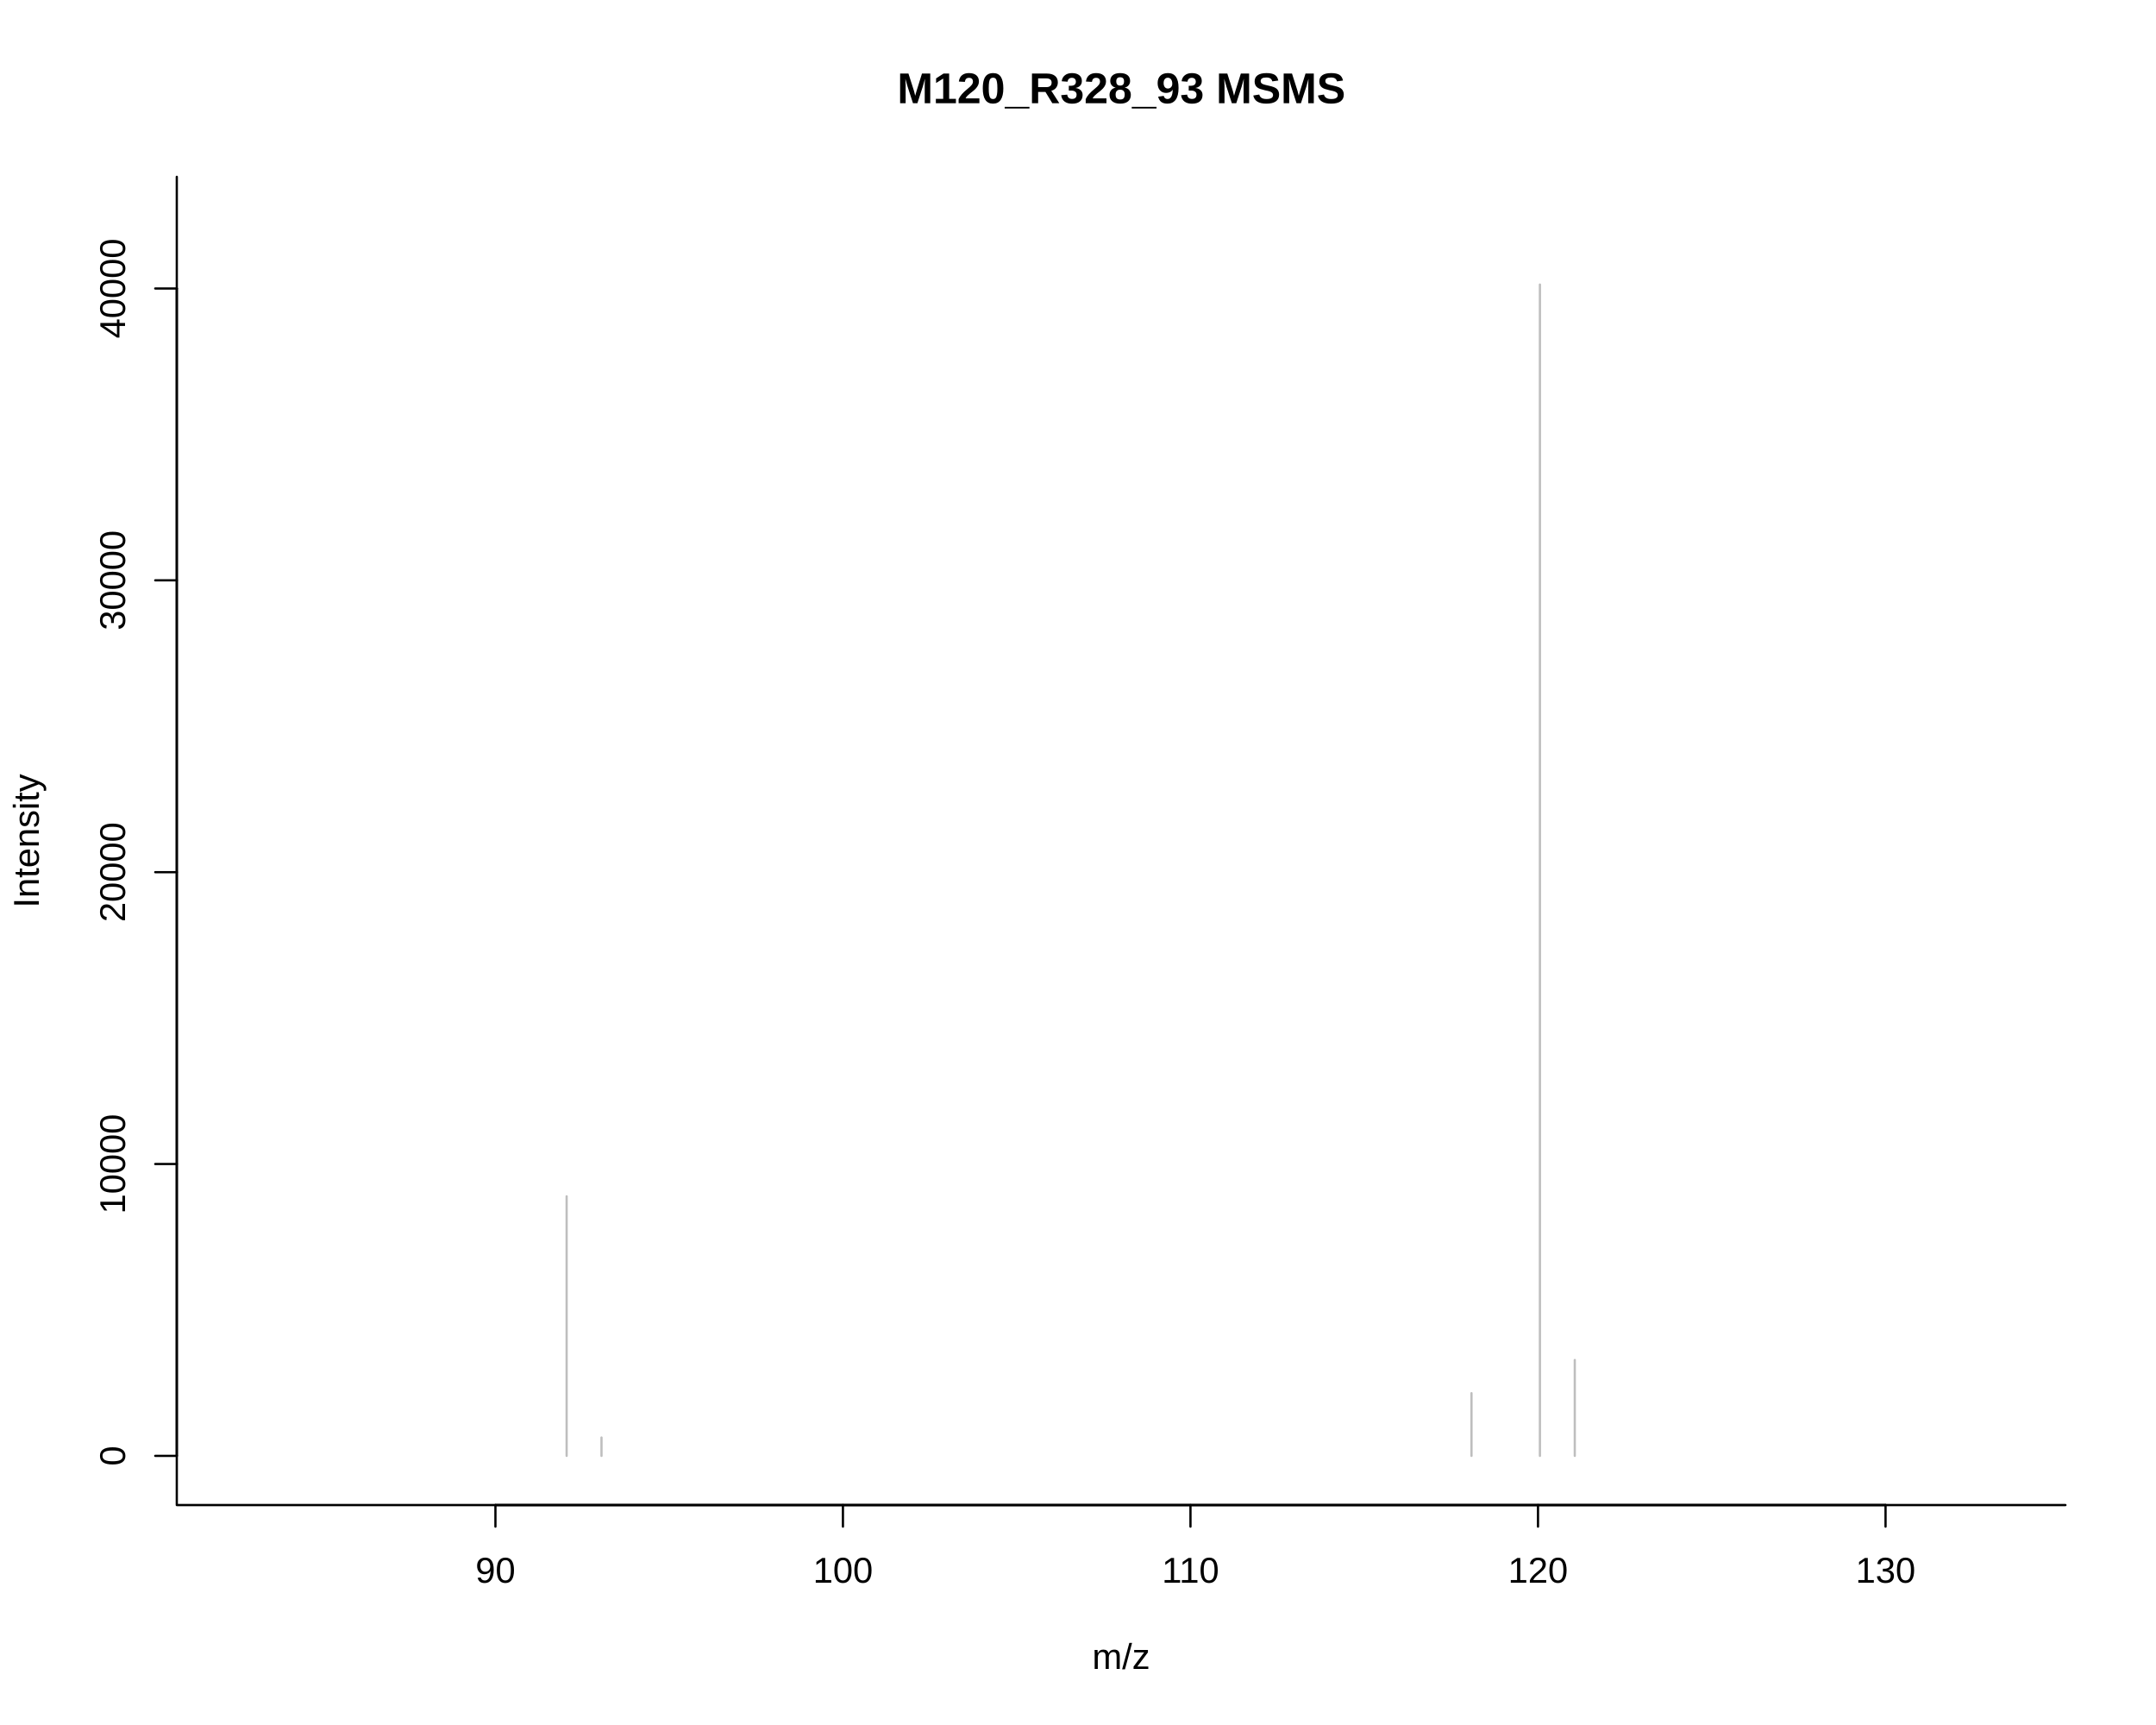
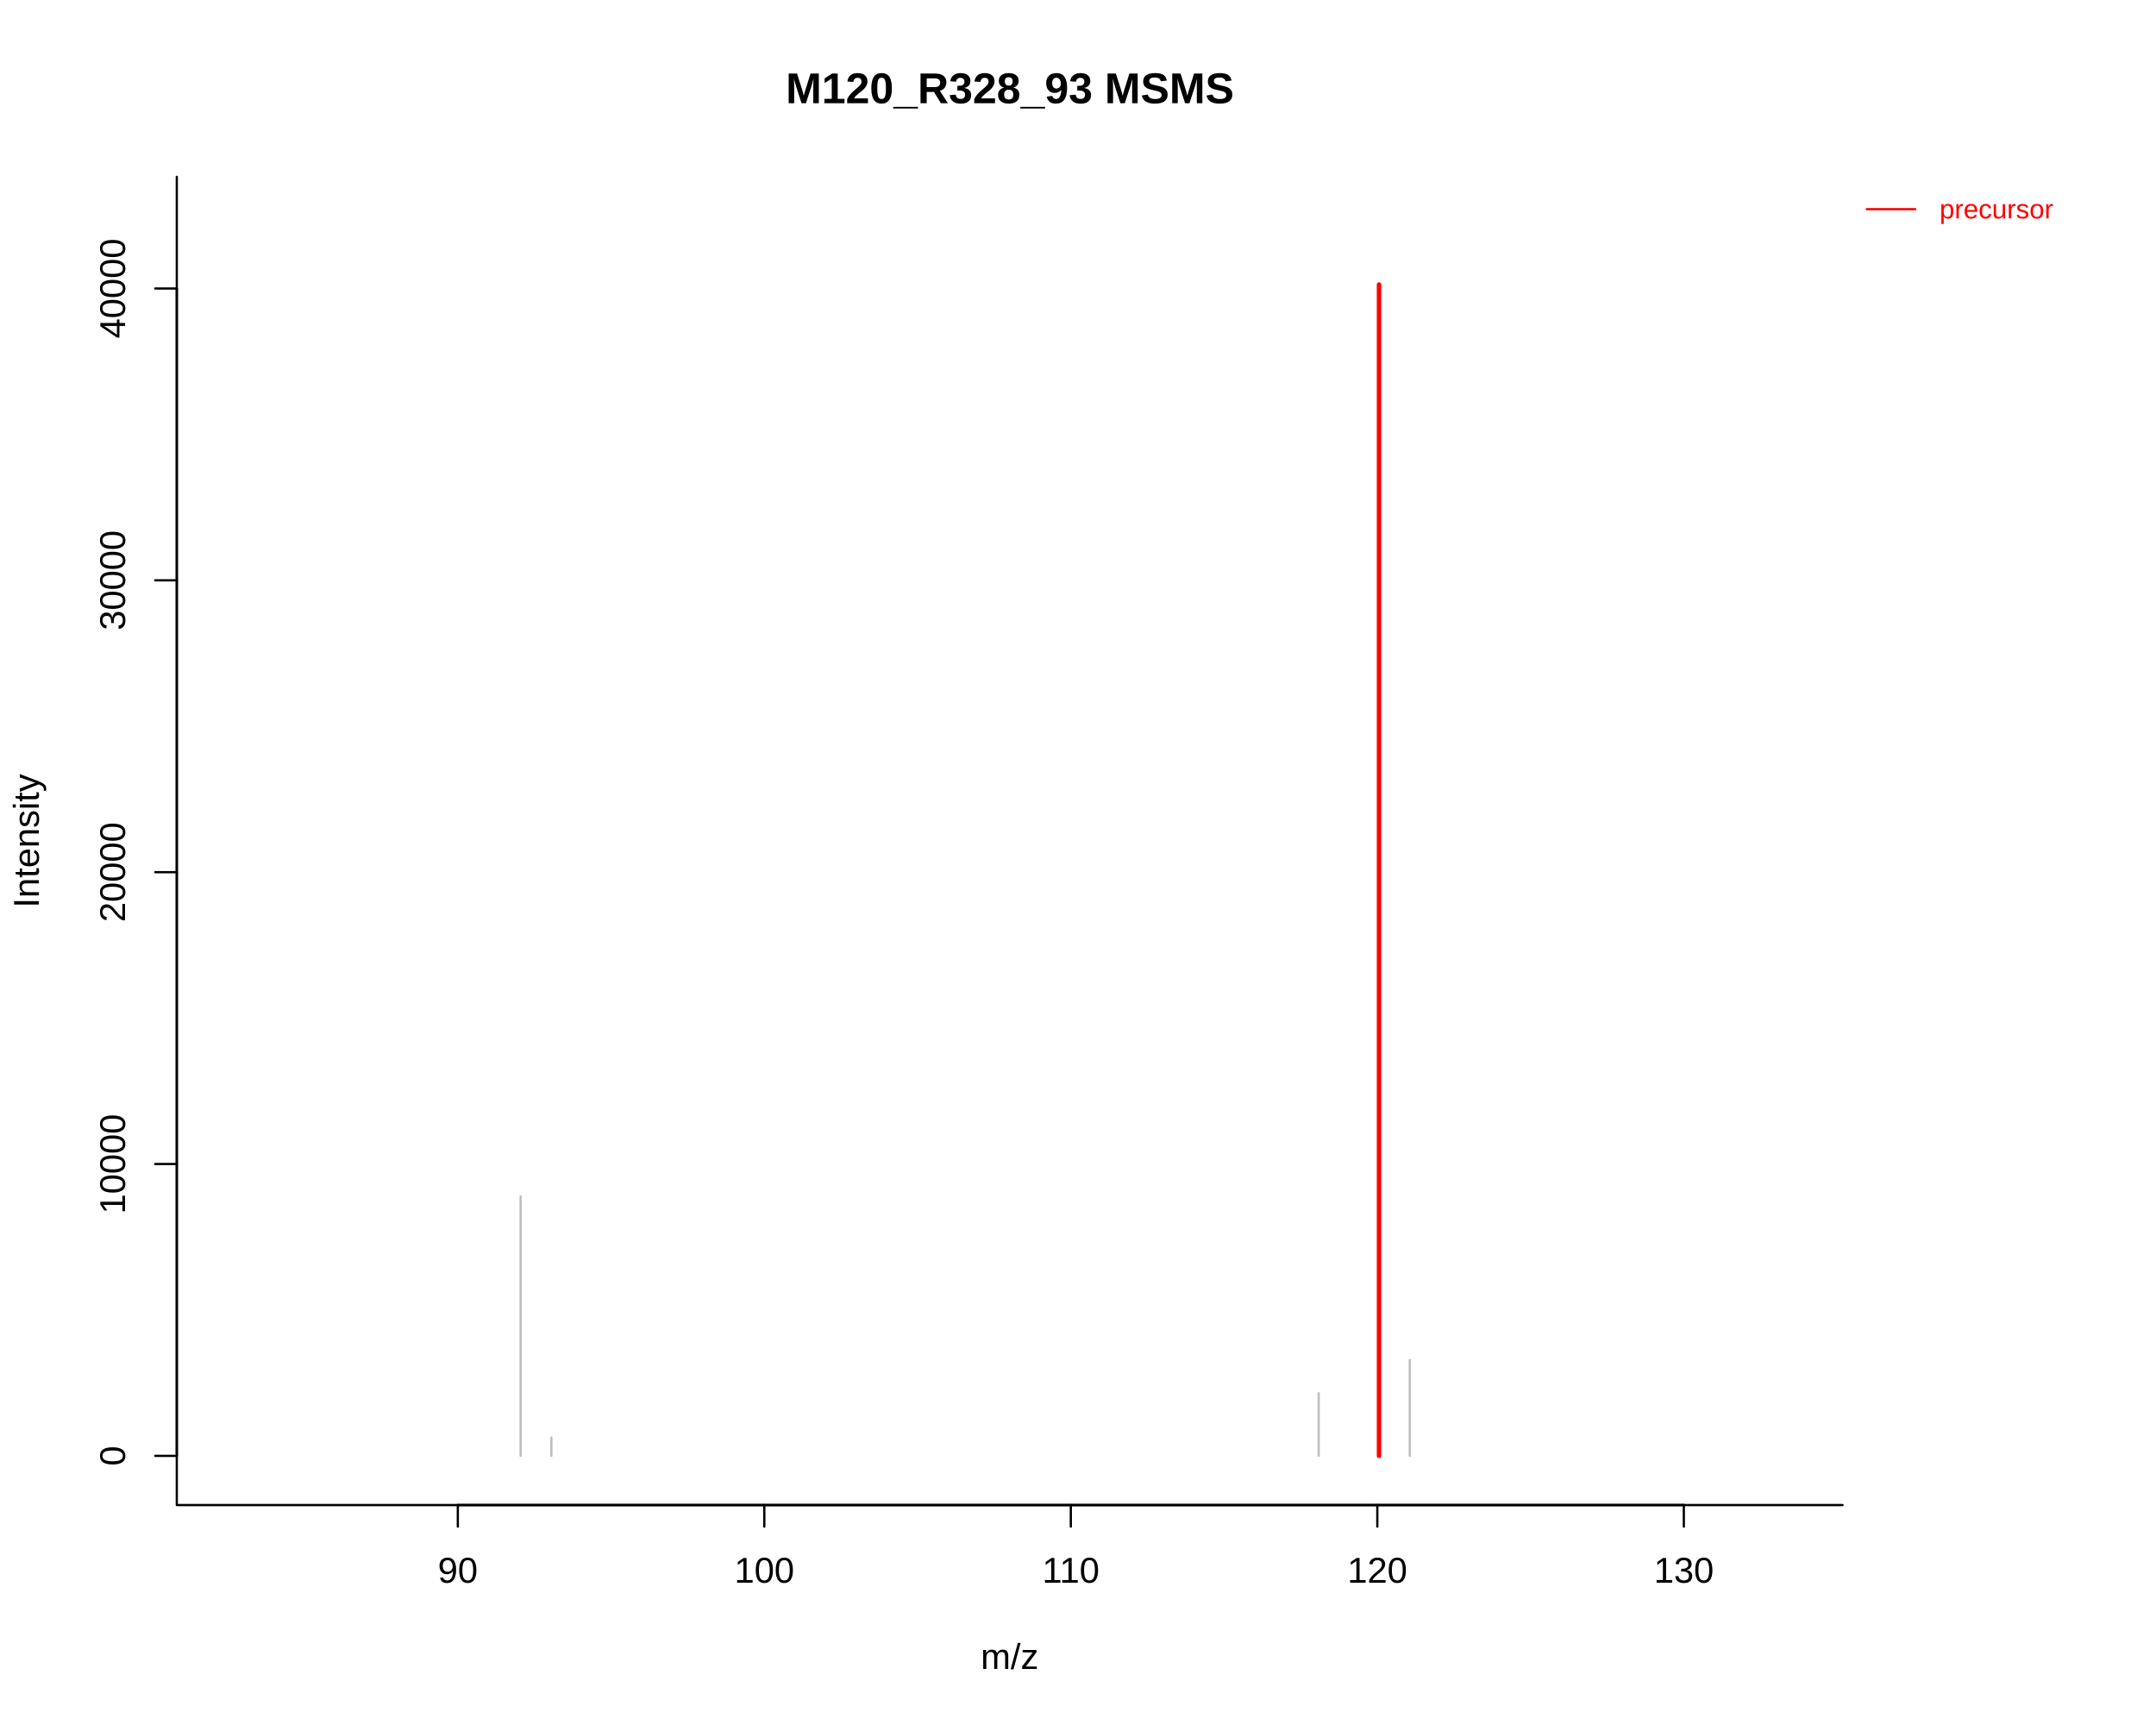
<svg xmlns="http://www.w3.org/2000/svg" viewBox="0 0 720.00 576.00">
  <defs>
    <style type="text/css">
    line, polyline, polygon, path, rect, circle {
      fill: none;
      stroke: #000000;
      stroke-linecap: round;
      stroke-linejoin: round;
      stroke-miterlimit: 10.00;
    }
  </style>
  </defs>
  <rect width="100%" height="100%" style="stroke: none; fill: #FFFFFF;" />
-   <line x1="165.45" y1="502.56" x2="629.68" y2="502.56" style="stroke-width: 0.75;" />
-   <line x1="165.45" y1="502.56" x2="165.45" y2="509.76" style="stroke-width: 0.75;" />
-   <line x1="281.50" y1="502.56" x2="281.50" y2="509.76" style="stroke-width: 0.75;" />
-   <line x1="397.56" y1="502.56" x2="397.56" y2="509.76" style="stroke-width: 0.75;" />
-   <line x1="513.62" y1="502.56" x2="513.62" y2="509.76" style="stroke-width: 0.75;" />
-   <line x1="629.68" y1="502.56" x2="629.68" y2="509.76" style="stroke-width: 0.75;" />
-   <text x="158.77" y="528.48" style="font-size: 12.00px; font-family: Liberation Sans;" textLength="13.34px" lengthAdjust="spacingAndGlyphs">90</text>
-   <text x="271.50" y="528.48" style="font-size: 12.00px; font-family: Liberation Sans;" textLength="20.02px" lengthAdjust="spacingAndGlyphs">100</text>
-   <text x="388.00" y="528.48" style="font-size: 12.00px; font-family: Liberation Sans;" textLength="19.12px" lengthAdjust="spacingAndGlyphs">110</text>
-   <text x="503.61" y="528.48" style="font-size: 12.00px; font-family: Liberation Sans;" textLength="20.02px" lengthAdjust="spacingAndGlyphs">120</text>
-   <text x="619.67" y="528.48" style="font-size: 12.00px; font-family: Liberation Sans;" textLength="20.02px" lengthAdjust="spacingAndGlyphs">130</text>
+   <line x1="152.89" y1="502.56" x2="562.32" y2="502.56" style="stroke-width: 0.75;" />
+   <line x1="152.89" y1="502.56" x2="152.89" y2="509.76" style="stroke-width: 0.75;" />
+   <line x1="255.24" y1="502.56" x2="255.24" y2="509.76" style="stroke-width: 0.75;" />
+   <line x1="357.60" y1="502.56" x2="357.60" y2="509.76" style="stroke-width: 0.75;" />
+   <line x1="459.96" y1="502.56" x2="459.96" y2="509.76" style="stroke-width: 0.75;" />
+   <line x1="562.32" y1="502.56" x2="562.32" y2="509.76" style="stroke-width: 0.75;" />
+   <text x="146.21" y="528.48" style="font-size: 12.00px; font-family: Liberation Sans;" textLength="13.34px" lengthAdjust="spacingAndGlyphs">90</text>
+   <text x="245.24" y="528.48" style="font-size: 12.00px; font-family: Liberation Sans;" textLength="20.02px" lengthAdjust="spacingAndGlyphs">100</text>
+   <text x="348.04" y="528.48" style="font-size: 12.00px; font-family: Liberation Sans;" textLength="19.12px" lengthAdjust="spacingAndGlyphs">110</text>
+   <text x="449.95" y="528.48" style="font-size: 12.00px; font-family: Liberation Sans;" textLength="20.02px" lengthAdjust="spacingAndGlyphs">120</text>
+   <text x="552.31" y="528.48" style="font-size: 12.00px; font-family: Liberation Sans;" textLength="20.02px" lengthAdjust="spacingAndGlyphs">130</text>
  <line x1="59.04" y1="486.13" x2="59.04" y2="96.33" style="stroke-width: 0.75;" />
  <line x1="59.04" y1="486.13" x2="51.84" y2="486.13" style="stroke-width: 0.75;" />
  <line x1="59.04" y1="388.68" x2="51.84" y2="388.68" style="stroke-width: 0.75;" />
  <line x1="59.04" y1="291.23" x2="51.84" y2="291.23" style="stroke-width: 0.75;" />
  <line x1="59.04" y1="193.78" x2="51.84" y2="193.78" style="stroke-width: 0.75;" />
  <line x1="59.04" y1="96.33" x2="51.84" y2="96.33" style="stroke-width: 0.75;" />
  <text transform="translate(41.76,489.47) rotate(-90)" style="font-size: 12.00px; font-family: Liberation Sans;" textLength="6.67px" lengthAdjust="spacingAndGlyphs">0</text>
  <text transform="translate(41.76,405.36) rotate(-90)" style="font-size: 12.00px; font-family: Liberation Sans;" textLength="33.36px" lengthAdjust="spacingAndGlyphs">10000</text>
  <text transform="translate(41.76,307.91) rotate(-90)" style="font-size: 12.00px; font-family: Liberation Sans;" textLength="33.36px" lengthAdjust="spacingAndGlyphs">20000</text>
  <text transform="translate(41.76,210.46) rotate(-90)" style="font-size: 12.00px; font-family: Liberation Sans;" textLength="33.36px" lengthAdjust="spacingAndGlyphs">30000</text>
  <text transform="translate(41.76,113.01) rotate(-90)" style="font-size: 12.00px; font-family: Liberation Sans;" textLength="33.36px" lengthAdjust="spacingAndGlyphs">40000</text>
-   <polyline points="59.04,59.04 59.04,502.56 689.76,502.56 " style="stroke-width: 0.75;" />
-   <text x="299.63" y="34.47" style="font-size: 14.40px; font-weight: bold; font-family: Liberation Sans;" textLength="149.53px" lengthAdjust="spacingAndGlyphs">M120_R328_93 MSMS</text>
-   <text x="364.74" y="557.28" style="font-size: 12.00px; font-family: Liberation Sans;" textLength="19.33px" lengthAdjust="spacingAndGlyphs">m/z</text>
-   <text transform="translate(12.96,303.14) rotate(-90)" style="font-size: 12.00px; font-family: Liberation Sans;" textLength="44.67px" lengthAdjust="spacingAndGlyphs">Intensity</text>
+   <polyline points="59.04,59.04 59.04,502.56 615.31,502.56 " style="stroke-width: 0.75;" />
  <defs>
-     <clipPath id="cpNTkuMDR8Njg5Ljc2fDUwMi41Nnw1OS4wNA==">
-       <rect x="59.04" y="59.04" width="630.72" height="443.52" />
+     <clipPath id="cpMC4wMHw2NDUuNTV8NTc2LjAwfDAuMDA=">
+       <rect x="0.00" y="0.00" width="645.55" height="576.00" />
    </clipPath>
  </defs>
-   <line x1="189.23" y1="486.13" x2="189.23" y2="399.47" style="stroke-width: 0.75; stroke: #BEBEBE;" clip-path="url(#cpNTkuMDR8Njg5Ljc2fDUwMi41Nnw1OS4wNA==)" />
-   <line x1="200.87" y1="486.13" x2="200.87" y2="480.01" style="stroke-width: 0.75; stroke: #BEBEBE;" clip-path="url(#cpNTkuMDR8Njg5Ljc2fDUwMi41Nnw1OS4wNA==)" />
-   <line x1="491.41" y1="486.13" x2="491.41" y2="465.20" style="stroke-width: 0.75; stroke: #BEBEBE;" clip-path="url(#cpNTkuMDR8Njg5Ljc2fDUwMi41Nnw1OS4wNA==)" />
-   <line x1="514.26" y1="486.13" x2="514.26" y2="95.02" style="stroke-width: 0.75; stroke: #BEBEBE;" clip-path="url(#cpNTkuMDR8Njg5Ljc2fDUwMi41Nnw1OS4wNA==)" />
-   <line x1="525.90" y1="486.13" x2="525.90" y2="454.12" style="stroke-width: 0.75; stroke: #BEBEBE;" clip-path="url(#cpNTkuMDR8Njg5Ljc2fDUwMi41Nnw1OS4wNA==)" />
+   <g clip-path="url(#cpMC4wMHw2NDUuNTV8NTc2LjAwfDAuMDA=)">
+     <text x="262.41" y="34.47" style="font-size: 14.40px; font-weight: bold; font-family: Liberation Sans;" textLength="149.53px" lengthAdjust="spacingAndGlyphs">M120_R328_93 MSMS</text>
+   </g>
+   <g clip-path="url(#cpMC4wMHw2NDUuNTV8NTc2LjAwfDAuMDA=)">
+     <text x="327.51" y="557.28" style="font-size: 12.00px; font-family: Liberation Sans;" textLength="19.33px" lengthAdjust="spacingAndGlyphs">m/z</text>
+   </g>
+   <g clip-path="url(#cpMC4wMHw2NDUuNTV8NTc2LjAwfDAuMDA=)">
+     <text transform="translate(12.96,303.14) rotate(-90)" style="font-size: 12.00px; font-family: Liberation Sans;" textLength="44.67px" lengthAdjust="spacingAndGlyphs">Intensity</text>
+   </g>
+   <defs>
+     <clipPath id="cpNTkuMDR8NjE1LjMxfDUwMi41Nnw1OS4wNA==">
+       <rect x="59.04" y="59.04" width="556.27" height="443.52" />
+     </clipPath>
+   </defs>
+   <line x1="173.86" y1="486.13" x2="173.86" y2="399.47" style="stroke-width: 0.75; stroke: #BEBEBE;" clip-path="url(#cpNTkuMDR8NjE1LjMxfDUwMi41Nnw1OS4wNA==)" />
+   <line x1="184.13" y1="486.13" x2="184.13" y2="480.01" style="stroke-width: 0.75; stroke: #BEBEBE;" clip-path="url(#cpNTkuMDR8NjE1LjMxfDUwMi41Nnw1OS4wNA==)" />
+   <line x1="440.37" y1="486.13" x2="440.37" y2="465.20" style="stroke-width: 0.75; stroke: #BEBEBE;" clip-path="url(#cpNTkuMDR8NjE1LjMxfDUwMi41Nnw1OS4wNA==)" />
+   <line x1="460.53" y1="486.13" x2="460.53" y2="95.02" style="stroke-width: 1.50; stroke: #FF0000;" clip-path="url(#cpNTkuMDR8NjE1LjMxfDUwMi41Nnw1OS4wNA==)" />
+   <line x1="470.79" y1="486.13" x2="470.79" y2="454.12" style="stroke-width: 0.75; stroke: #BEBEBE;" clip-path="url(#cpNTkuMDR8NjE1LjMxfDUwMi41Nnw1OS4wNA==)" />
+   <defs>
+     <clipPath id="cpMC4wMHw3MjAuMDB8NTc2LjAwfDAuMDA=">
+       <rect x="0.00" y="0.00" width="720.00" height="576.00" />
+     </clipPath>
+   </defs>
+   <line x1="623.41" y1="69.84" x2="639.61" y2="69.84" style="stroke-width: 0.75; stroke: #FF0000;" clip-path="url(#cpMC4wMHw3MjAuMDB8NTc2LjAwfDAuMDA=)" />
+   <g clip-path="url(#cpMC4wMHw3MjAuMDB8NTc2LjAwfDAuMDA=)">
+     <text x="647.71" y="72.93" style="font-size: 9.00px; fill: #FF0000; font-family: Liberation Sans;" textLength="38.00px" lengthAdjust="spacingAndGlyphs">precursor</text>
+   </g>
</svg>
